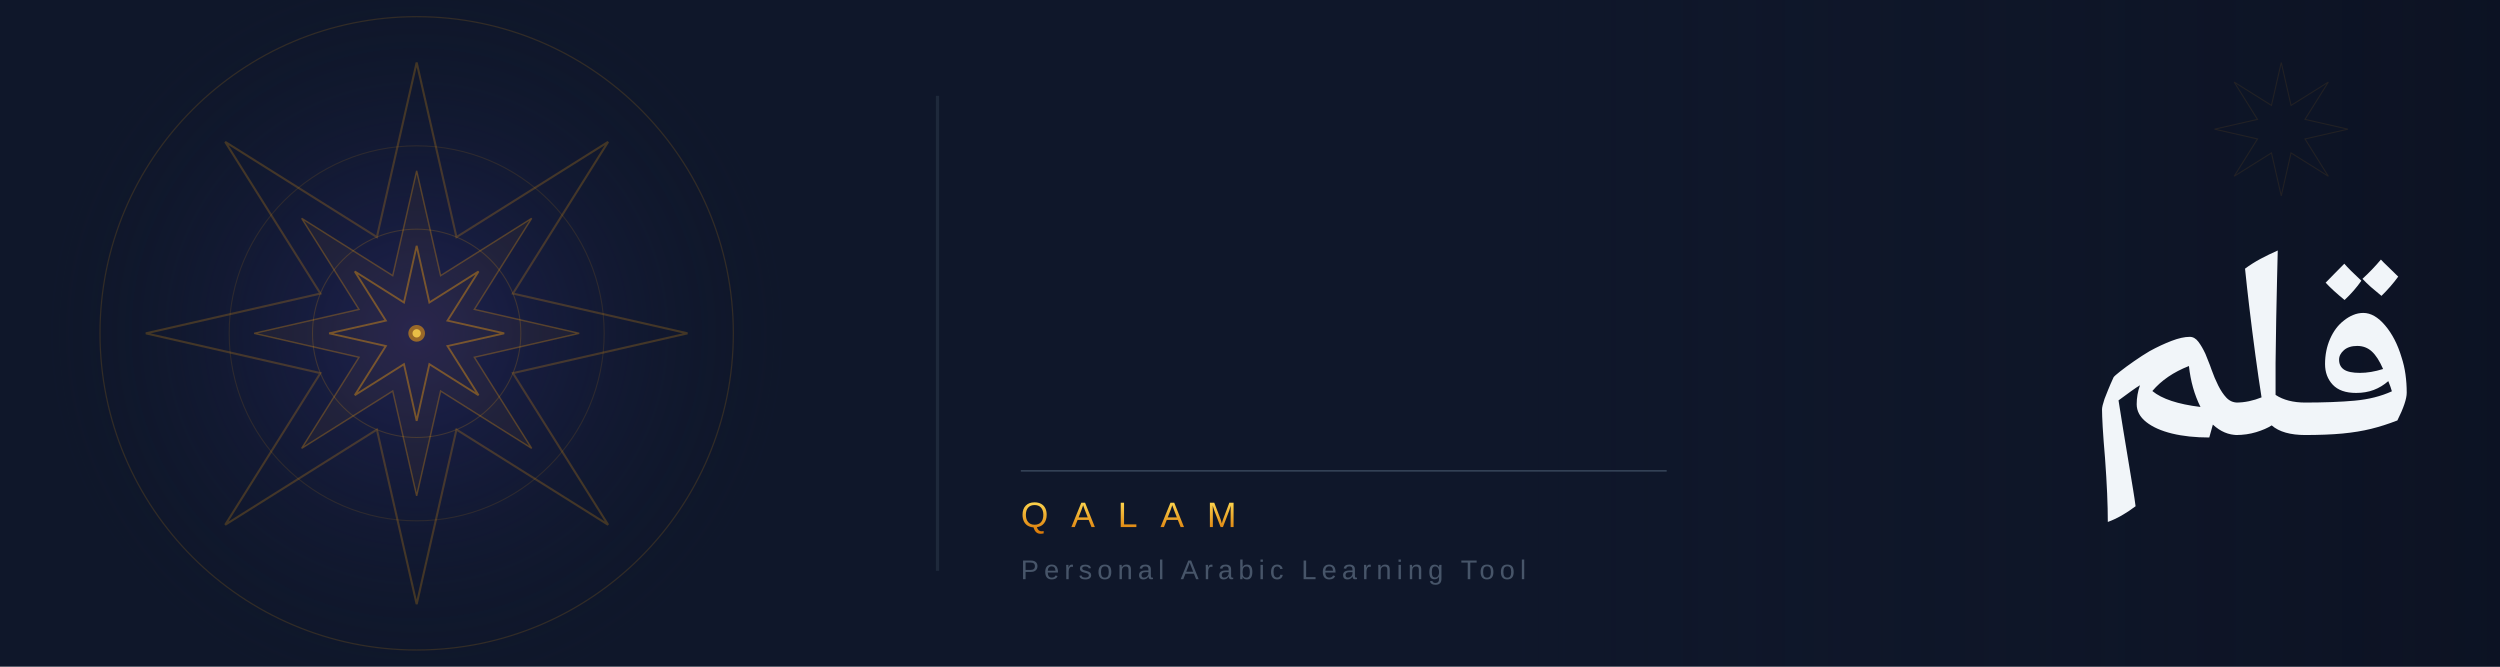
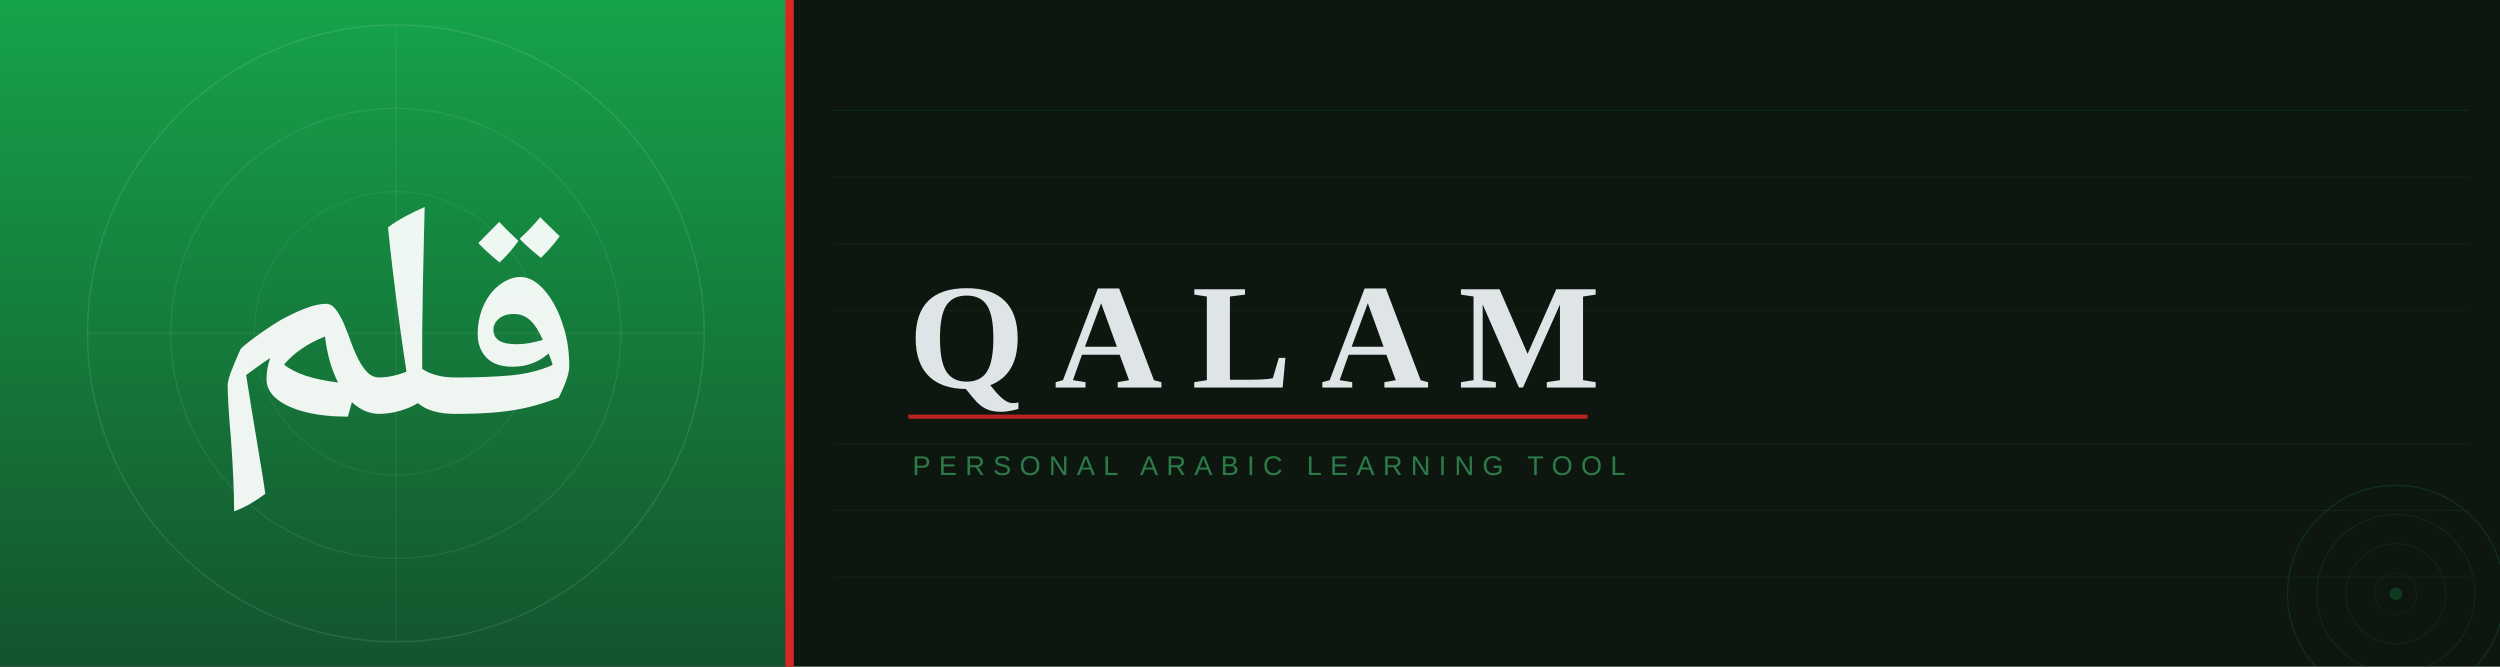
<svg xmlns="http://www.w3.org/2000/svg" viewBox="0 0 1200 320" width="1200" height="320" role="img" aria-label="Qalam — Personal Arabic Learning Tool">
  <defs>
-     <radialGradient id="starGlow" cx="200" cy="160" r="180" gradientUnits="userSpaceOnUse">
-       <stop offset="0%" stop-color="#312e81" stop-opacity="0.45" />
-       <stop offset="100%" stop-color="#0f172a" stop-opacity="0" />
-     </radialGradient>
-     <linearGradient id="rightFade" x1="0.6" y1="0" x2="1" y2="0">
-       <stop offset="0%" stop-color="#0f172a" stop-opacity="0" />
-       <stop offset="100%" stop-color="#0a0f1e" stop-opacity="0.6" />
-     </linearGradient>
-     <linearGradient id="goldGrad" x1="0" y1="0" x2="0" y2="1">
-       <stop offset="0%" stop-color="#fcd34d" />
-       <stop offset="100%" stop-color="#d97706" />
+     <linearGradient id="gp" x1="0" y1="0" x2="0" y2="1">
+       <stop offset="0%" stop-color="#16a34a" />
+       <stop offset="100%" stop-color="#14532d" />
    </linearGradient>
  </defs>
-   <rect width="1200" height="320" fill="#0f172a" />
-   <rect width="1200" height="320" fill="url(#starGlow)" />
-   <rect width="1200" height="320" fill="url(#rightFade)" />
-   <circle cx="200" cy="160" r="152" fill="none" stroke="#f59e0b" stroke-width="0.6" opacity="0.15" />
-   <path transform="translate(200,160)" d="M0,-130 L19.1,-46.2 L91.9,-91.9 L46.2,-19.1 L130,0            L46.2,19.1 L91.9,91.9 L19.1,46.2 L0,130            L-19.1,46.2 L-91.9,91.9 L-46.2,19.1 L-130,0            L-46.2,-19.1 L-91.9,-91.9 L-19.1,-46.2 Z" fill="none" stroke="#f59e0b" stroke-width="1" opacity="0.22" />
-   <circle cx="200" cy="160" r="90" fill="none" stroke="#f59e0b" stroke-width="0.5" opacity="0.12" />
-   <path transform="translate(200,160)" d="M0,-78 L11.5,-27.7 L55.2,-55.2 L27.7,-11.5 L78,0            L27.7,11.5 L55.2,55.2 L11.5,27.7 L0,78            L-11.5,27.7 L-55.2,55.2 L-27.7,11.5 L-78,0            L-27.7,-11.5 L-55.2,-55.2 L-11.5,-27.7 Z" fill="#f59e0b" opacity="0.05" />
-   <path transform="translate(200,160)" d="M0,-78 L11.5,-27.7 L55.2,-55.2 L27.7,-11.5 L78,0            L27.7,11.5 L55.2,55.2 L11.5,27.7 L0,78            L-11.5,27.7 L-55.2,55.2 L-27.7,11.5 L-78,0            L-27.7,-11.5 L-55.2,-55.2 L-11.5,-27.7 Z" fill="none" stroke="#f59e0b" stroke-width="0.7" opacity="0.28" />
-   <circle cx="200" cy="160" r="50" fill="none" stroke="#f59e0b" stroke-width="0.5" opacity="0.18" />
-   <path transform="translate(200,160)" d="M0,-42 L6.1,-14.8 L29.7,-29.7 L14.8,-6.1 L42,0            L14.8,6.1 L29.7,29.7 L6.1,14.8 L0,42            L-6.1,14.8 L-29.7,29.7 L-14.8,6.1 L-42,0            L-14.8,-6.1 L-29.7,-29.7 L-6.1,-14.8 Z" fill="none" stroke="#f59e0b" stroke-width="0.9" opacity="0.40" />
-   <circle cx="200" cy="160" r="4" fill="#f59e0b" opacity="0.55" />
-   <circle cx="200" cy="160" r="2" fill="#fcd34d" opacity="0.8" />
-   <path transform="translate(1095,62)" d="M0,-32 L4.7,-11.4 L22.6,-22.6 L11.4,-4.7 L32,0            L11.4,4.7 L22.6,22.6 L4.7,11.4 L0,32            L-4.7,11.4 L-22.6,22.6 L-11.4,4.7 L-32,0            L-11.4,-4.7 L-22.6,-22.6 L-4.7,-11.4 Z" fill="none" stroke="#f59e0b" stroke-width="0.5" opacity="0.09" />
-   <line x1="450" y1="46" x2="450" y2="274" stroke="#1e293b" stroke-width="1.5" />
-   <text x="1000" y="210" font-family="'Noto Naskh Arabic','Amiri','Scheherazade New','Traditional Arabic','Arabic Typesetting',serif" font-size="132" font-weight="700" text-anchor="end" fill="#f1f5f9" xml:lang="ar" direction="rtl">قلم</text>
-   <line x1="490" y1="226" x2="800" y2="226" stroke="#334155" stroke-width="0.8" />
-   <text x="490" y="253" font-family="'Helvetica Neue','Segoe UI','Arial',sans-serif" font-size="17" font-weight="300" letter-spacing="11" fill="url(#goldGrad)">QALAM</text>
-   <text x="490" y="278" font-family="'Helvetica Neue','Segoe UI','Arial',sans-serif" font-size="13" font-weight="300" letter-spacing="2.5" fill="#475569">Personal Arabic Learning Tool</text>
+   <rect width="1200" height="320" fill="#0d1710" />
+   <rect x="0" y="0" width="380" height="320" fill="url(#gp)" />
+   <circle cx="190" cy="160" r="148" fill="none" stroke="white" stroke-width="0.7" opacity="0.10" />
+   <circle cx="190" cy="160" r="108" fill="none" stroke="white" stroke-width="0.6" opacity="0.08" />
+   <circle cx="190" cy="160" r="68" fill="none" stroke="white" stroke-width="0.5" opacity="0.07" />
+   <line x1="190" y1="12" x2="190" y2="308" stroke="white" stroke-width="0.5" opacity="0.08" />
+   <line x1="42" y1="160" x2="338" y2="160" stroke="white" stroke-width="0.5" opacity="0.08" />
+   <text x="190" y="200" font-family="'Noto Naskh Arabic','Amiri','Scheherazade New','Traditional Arabic',serif" font-size="148" font-weight="700" text-anchor="middle" fill="white" opacity="0.93" xml:lang="ar" direction="rtl">قلم</text>
+   <rect x="377" y="0" width="4" height="320" fill="#dc2626" />
+   <line x1="400" y1="53" x2="1185" y2="53" stroke="#16a34a" stroke-width="0.5" opacity="0.15" />
+   <line x1="400" y1="85" x2="1185" y2="85" stroke="#16a34a" stroke-width="0.5" opacity="0.10" />
+   <line x1="400" y1="117" x2="1185" y2="117" stroke="#16a34a" stroke-width="0.5" opacity="0.10" />
+   <line x1="400" y1="149" x2="1185" y2="149" stroke="#16a34a" stroke-width="0.5" opacity="0.08" />
+   <line x1="400" y1="213" x2="1185" y2="213" stroke="#16a34a" stroke-width="0.5" opacity="0.10" />
+   <line x1="400" y1="245" x2="1185" y2="245" stroke="#16a34a" stroke-width="0.5" opacity="0.10" />
+   <line x1="400" y1="277" x2="1185" y2="277" stroke="#16a34a" stroke-width="0.5" opacity="0.08" />
+   <text x="436" y="186" font-family="Georgia,'Times New Roman',serif" font-size="72" font-weight="700" letter-spacing="14" fill="#f1f5f9" opacity="0.92">QALAM</text>
+   <line x1="436" y1="200" x2="762" y2="200" stroke="#dc2626" stroke-width="2" opacity="0.85" />
+   <text x="438" y="228" font-family="'Helvetica Neue',Arial,sans-serif" font-size="13" font-weight="300" letter-spacing="4" fill="#4ade80" opacity="0.50">PERSONAL ARABIC LEARNING TOOL</text>
+   <circle cx="1150" cy="285" r="52" fill="none" stroke="#16a34a" stroke-width="0.6" opacity="0.18" />
+   <circle cx="1150" cy="285" r="38" fill="none" stroke="#16a34a" stroke-width="0.5" opacity="0.14" />
+   <circle cx="1150" cy="285" r="24" fill="none" stroke="#16a34a" stroke-width="0.5" opacity="0.12" />
+   <circle cx="1150" cy="285" r="10" fill="none" stroke="#16a34a" stroke-width="0.4" opacity="0.10" />
+   <circle cx="1150" cy="285" r="3" fill="#16a34a" opacity="0.25" />
</svg>
